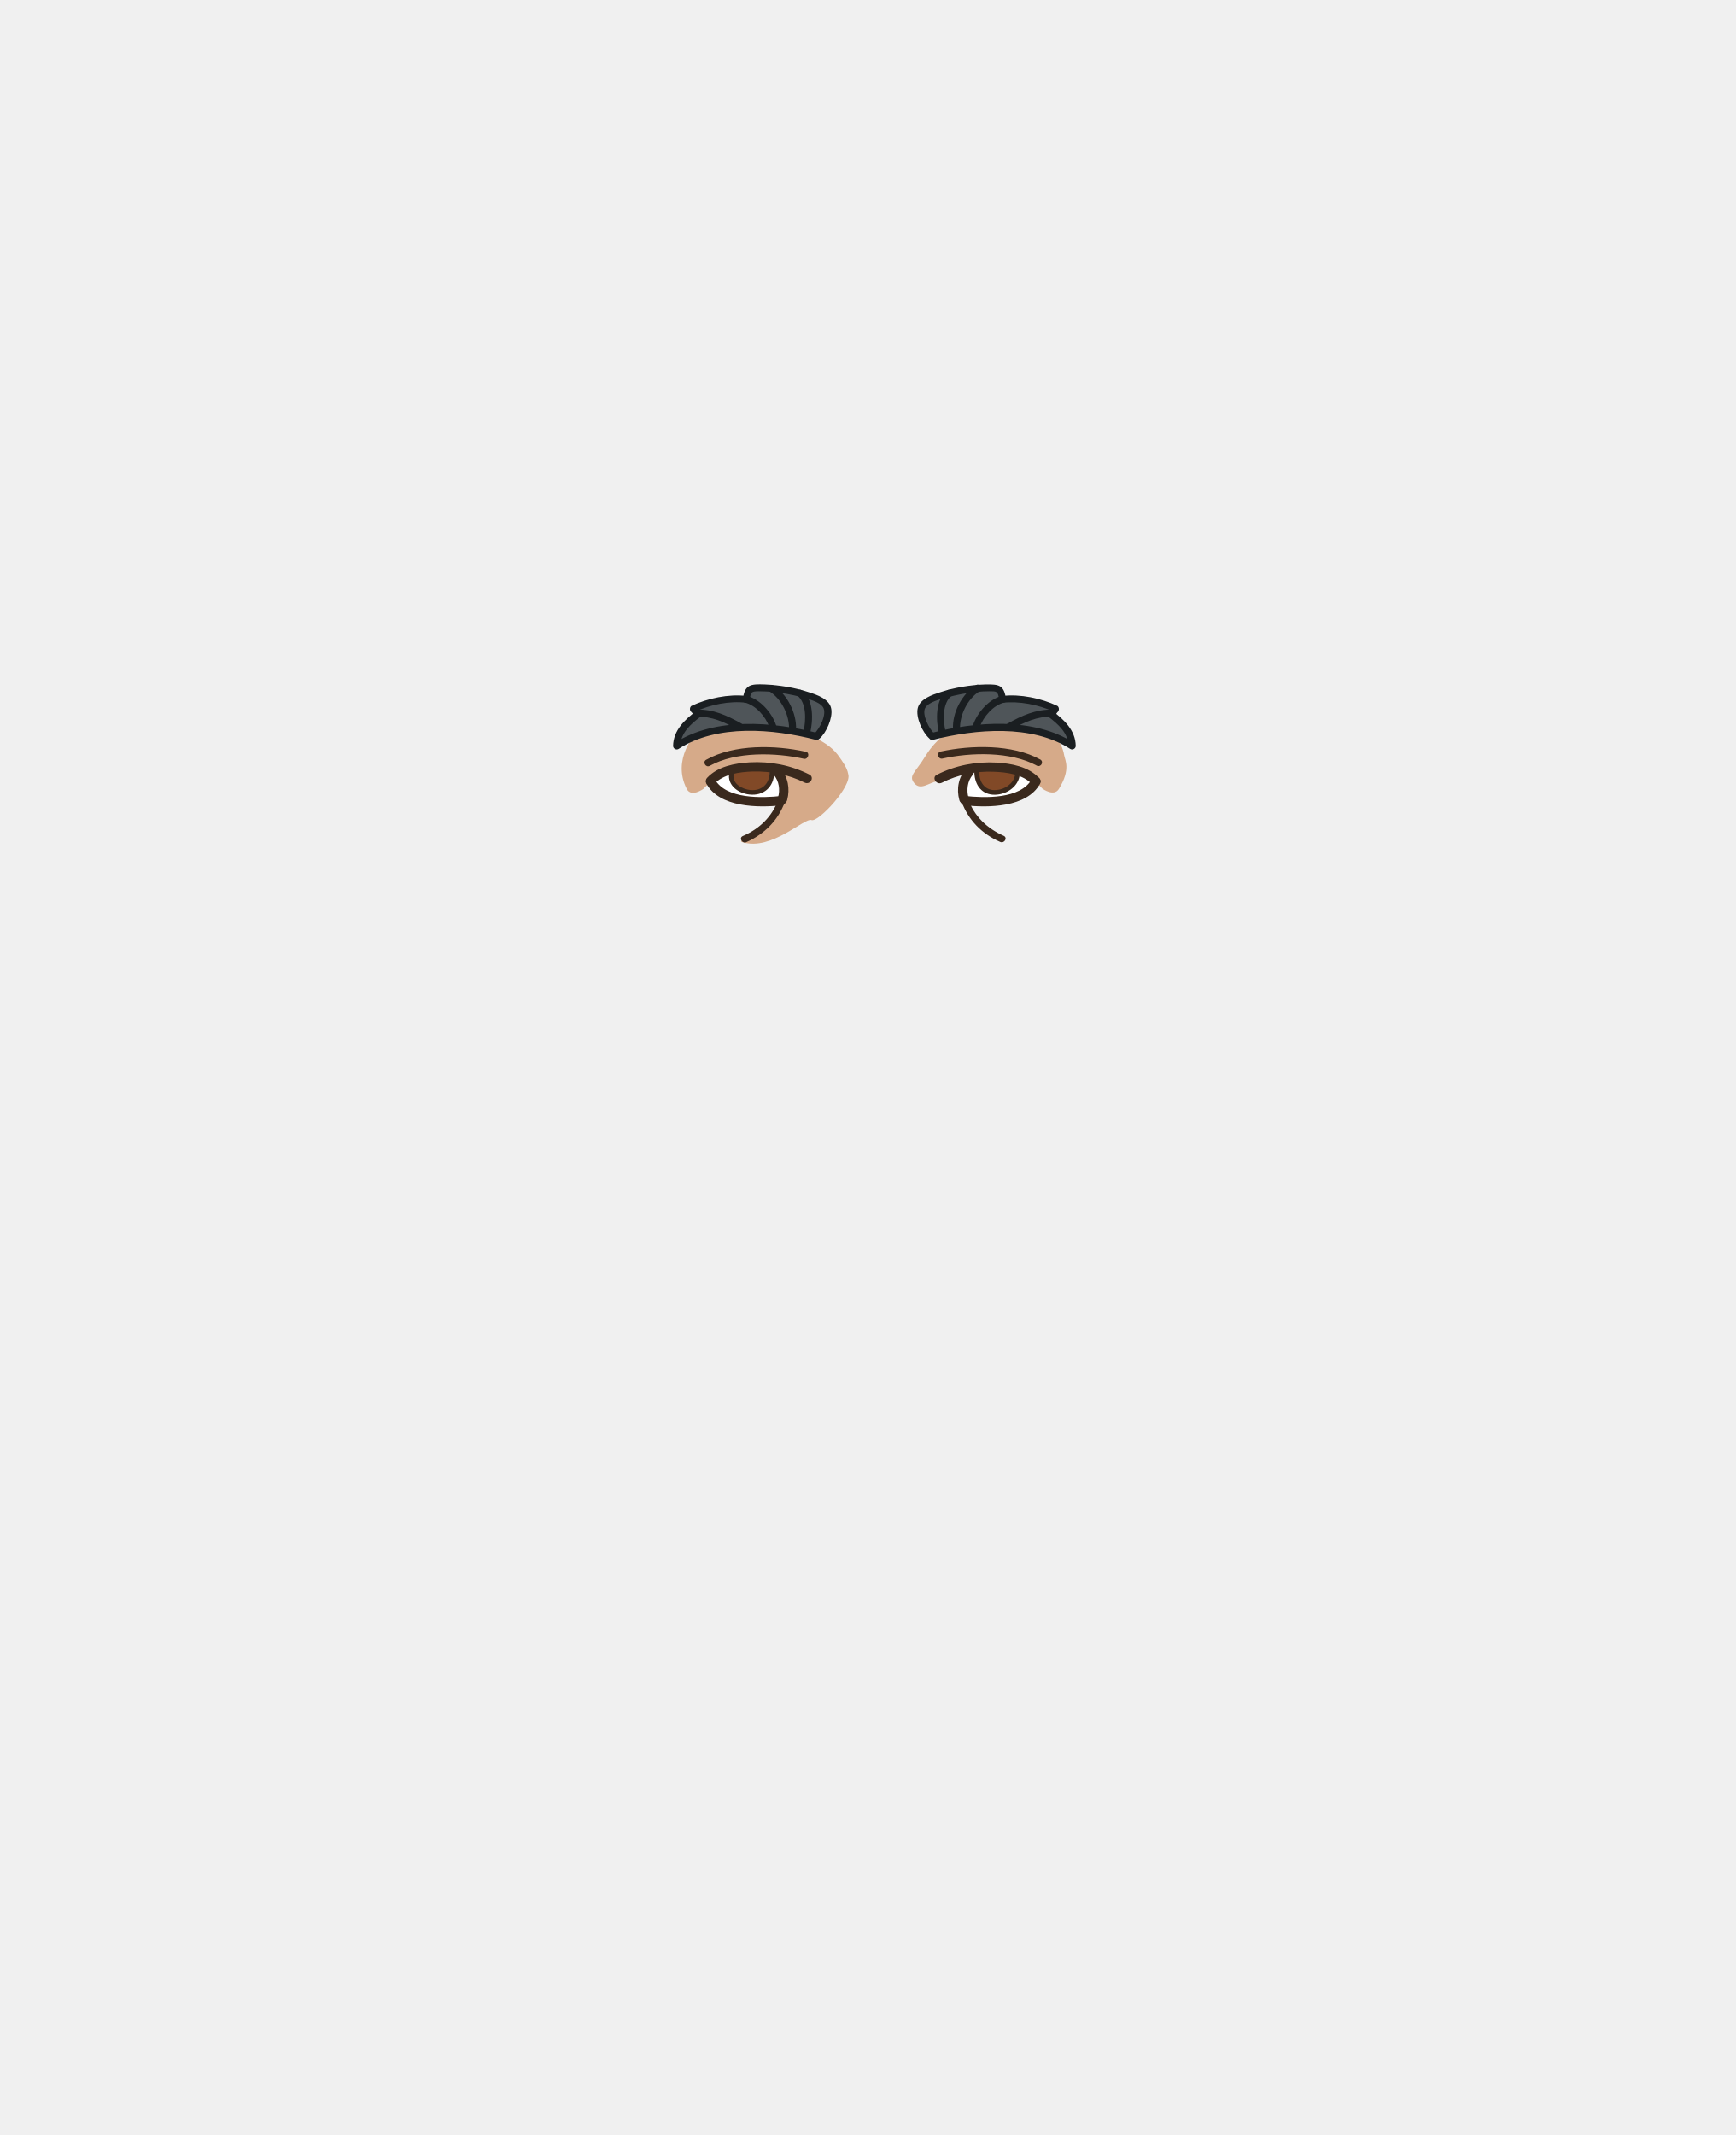
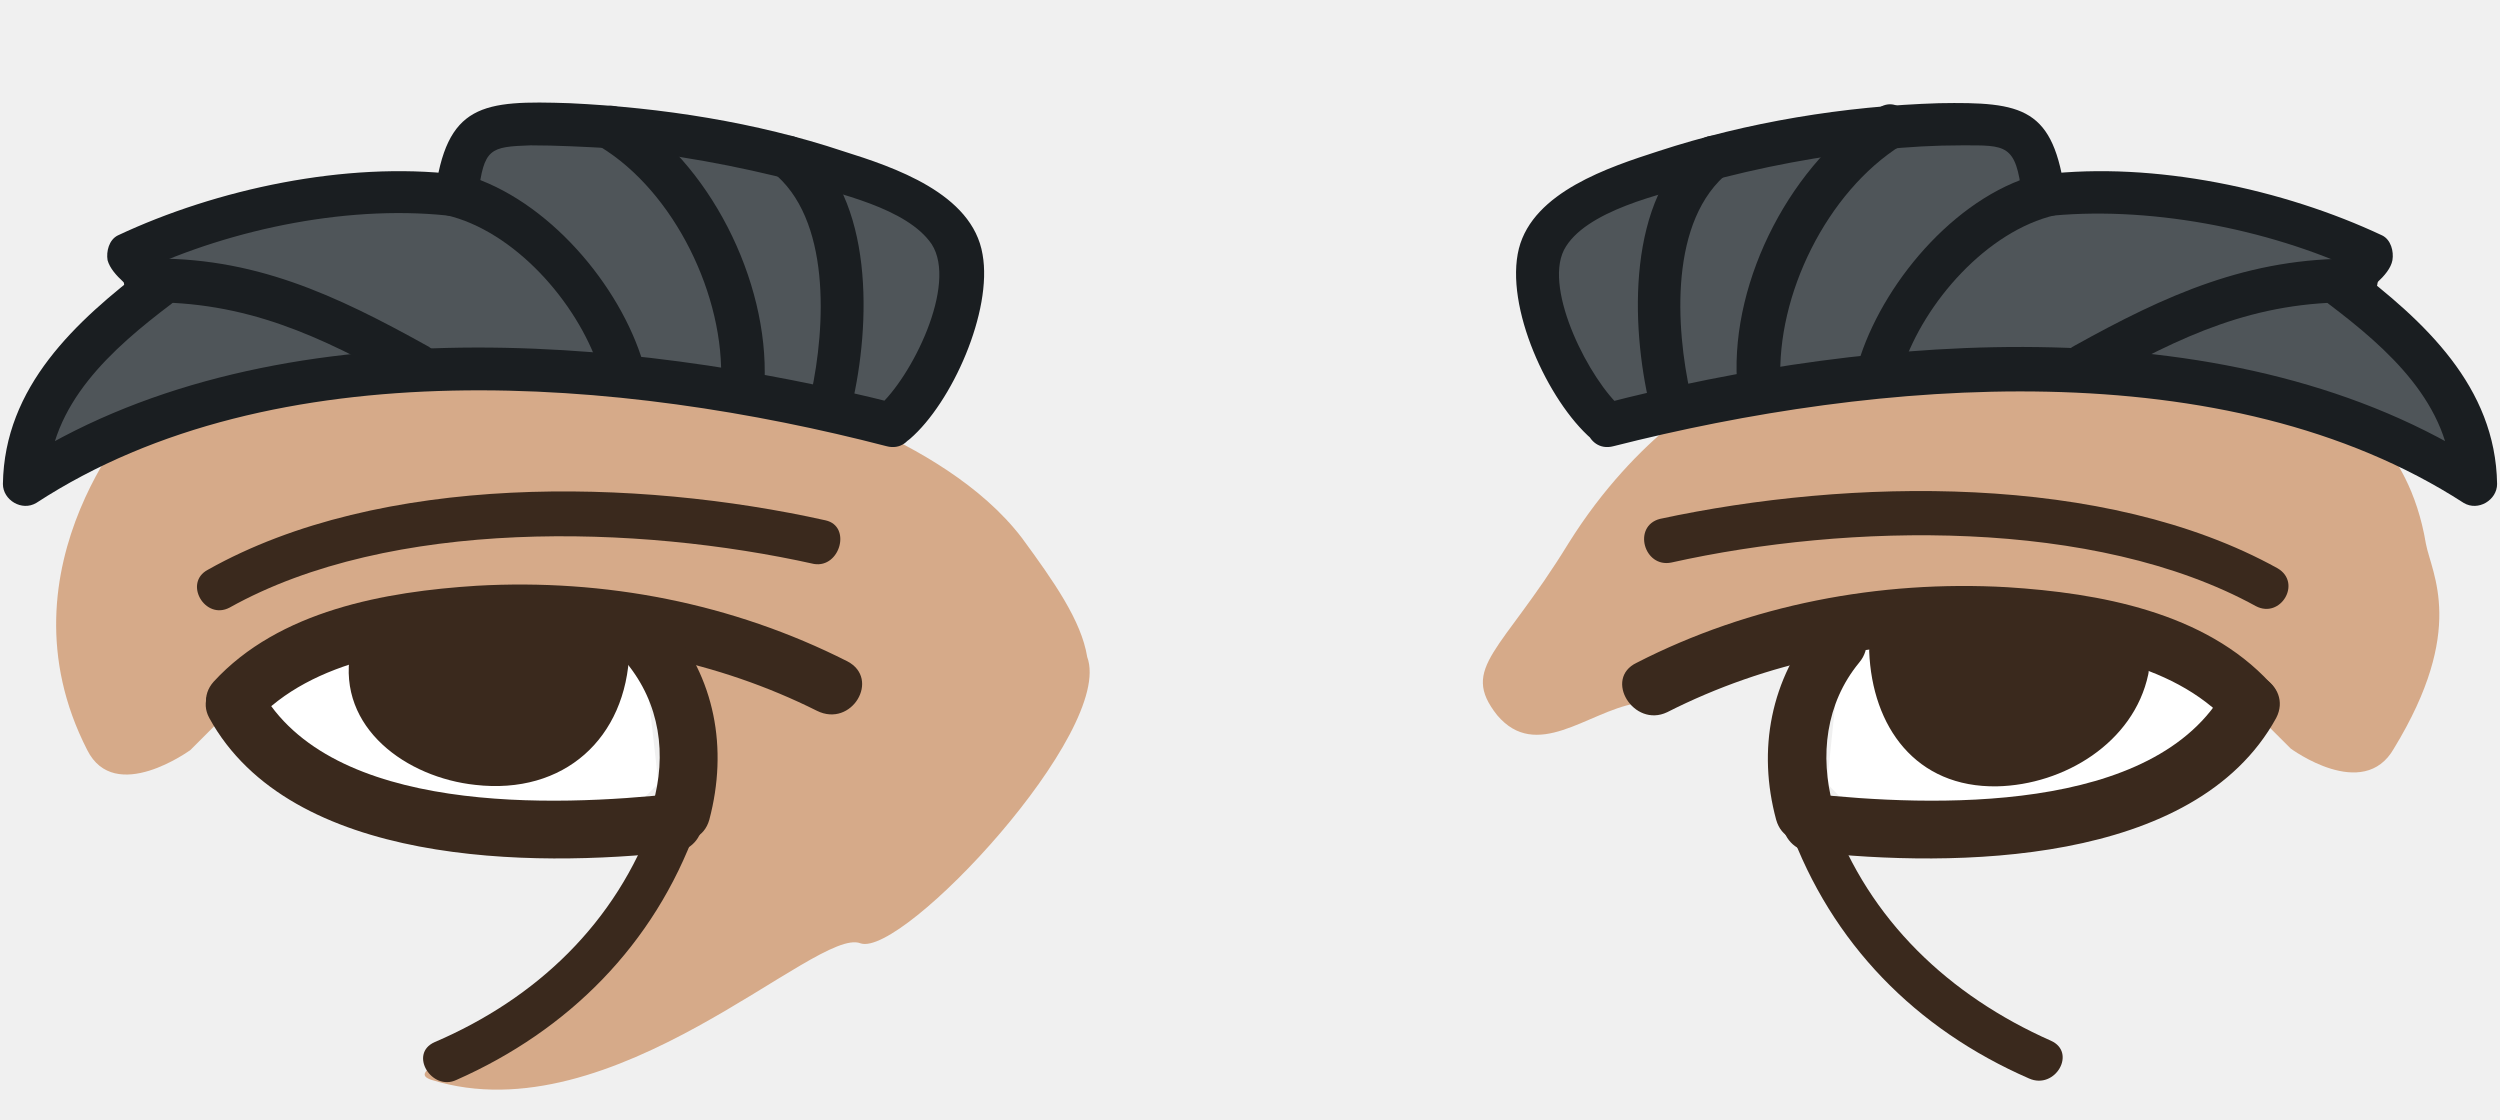
- <svg xmlns="http://www.w3.org/2000/svg" version="1.1" id="Layer_1" x="0px" y="0px" viewBox="0 0 739.6 909.9" style="enable-background:new 0 0 739.6 909.9;" xml:space="preserve">
+ <svg xmlns="http://www.w3.org/2000/svg" version="1.1" id="Layer_1" x="0px" y="0px" viewBox="0 0 172 77" style="enable-background:new 0 0 172 77;" xml:space="preserve">
  <style type="text/css">
- 	.st0{fill-rule:evenodd;clip-rule:evenodd;fill:#D6AA89;}
- 	.st1{fill-rule:evenodd;clip-rule:evenodd;fill:#FFFFFF;}
- 	.st2{fill-rule:evenodd;clip-rule:evenodd;fill:#814927;}
- 	.st3{fill:#3A291D;}
- 	.st4{fill:#4F5559;}
- 	.st5{fill:#1A1E21;}
+ 	.st0{fill:#D6AA89;}
+ 	.st1{fill:#FFFFFF;}
+ 	.st2{fill:#3A291D;}
+ 	.st3{fill:#4F5559;}
+ 	.st4{fill:#1A1E21;}
</style>
  <g>
    <g>
-       <path class="st0" d="M453.6,322c-1.2-7.2-5.9-9.4-5.9-9.4l-7.1-2.4l-8.3-1.2l-9.4-1.2l-7.1,1.2l-10.6,2.4c0,0-5.8,2.9-10.6,10.6    c-4.6,7.5-7.5,8.5-4.9,11.8c2.7,3.2,6.2-0.2,9.5-0.8c3.3-0.6,16.6-6.3,16.6-6.3h10.7l11.9,3.5l5.9,5.9c0,0,5,3.7,7.1,0    C456.4,327.9,454,324.1,453.6,322z" />
+       <path class="st0" d="M166.9,37.4c-1.2-7.2-5.9-9.4-5.9-9.4l-7.1-2.4l-8.3-1.2l-9.4-1.2l-7.1,1.2l-10.6,2.4c0,0-5.8,2.9-10.6,10.6    c-4.6,7.5-7.5,8.5-4.9,11.8c2.7,3.2,6.2-0.2,9.5-0.8s16.6-6.3,16.6-6.3h10.7l11.9,3.5l5.9,5.9c0,0,5,3.7,7.1,0    C169.7,43.3,167.3,39.5,166.9,37.4z" />
    </g>
    <g>
      <g>
-         <polygon class="st1" points="439.5,329.1 431.2,327.9 413.5,327.9 412.4,338.5 414.7,340.9 423,342.1 432.4,340.9 438.3,338.5      441.8,332.6    " />
+         <polygon class="st1" points="152.8,44.5 144.5,43.3 126.8,43.3 125.7,53.9 128,56.3 136.3,57.5 145.7,56.3 151.6,53.9 155.1,48         " />
      </g>
      <g>
-         <polygon class="st2" points="432.4,326.7 421.8,327.9 415.9,327.9 417.1,335 423,338.5 428.9,337.3 433.6,331.5    " />
+         <polygon class="st2" points="145.7,42.1 135.1,43.3 129.2,43.3 130.4,50.4 136.3,53.9 142.2,52.7 146.9,46.9    " />
      </g>
      <g>
        <g>
-           <path class="st3" d="M415.3,329.4c0.2,5.2,3.2,9.4,8.8,9.3c4.6-0.1,9.4-3,10.4-7.7c0.3-1.3-1.6-1.8-1.9-0.5      c-0.8,3.6-4.3,5.9-7.9,6.2c-4.6,0.4-7.2-2.9-7.3-7.3C417.3,328.1,415.3,328.1,415.3,329.4L415.3,329.4z" />
+           <path class="st2" d="M128.6,44.8c0.2,5.2,3.2,9.4,8.8,9.3c4.6-0.1,9.4-3,10.4-7.7c0.3-1.3-1.6-1.8-1.9-0.5      c-0.8,3.6-4.3,5.9-7.9,6.2c-4.6,0.4-7.2-2.9-7.3-7.3C130.6,43.5,128.6,43.5,128.6,44.8L128.6,44.8z" />
        </g>
        <g>
-           <path class="st3" d="M401.4,333.6c6.9-3.5,14.5-5,22.1-4.7c5.6,0.2,12.6,1.1,16.6,5.5c1.7,1.9,4.6-0.9,2.8-2.8      c-4.5-4.9-11.8-6.2-18.1-6.6c-8.8-0.5-17.7,1.2-25.5,5.2C397,331.3,399.1,334.7,401.4,333.6L401.4,333.6z" />
+           <path class="st2" d="M114.7,49c6.9-3.5,14.5-5,22.1-4.7c5.6,0.2,12.6,1.1,16.6,5.5c1.7,1.9,4.6-0.9,2.8-2.8      c-4.5-4.9-11.8-6.2-18.1-6.6c-8.8-0.5-17.7,1.2-25.5,5.2C110.3,46.7,112.4,50.1,114.7,49L114.7,49z" />
        </g>
        <g>
-           <path class="st3" d="M412.8,340c-0.9-3.4-0.5-7,1.8-9.8c1.7-2-1.2-4.8-2.8-2.8c-3.3,3.9-4.2,8.8-2.9,13.6      C409.6,343.5,413.4,342.5,412.8,340L412.8,340z" />
+           <path class="st2" d="M126.1,55.4c-0.9-3.4-0.5-7,1.8-9.8c1.7-2-1.2-4.8-2.8-2.8c-3.3,3.9-4.2,8.8-2.9,13.6      C122.9,58.9,126.7,57.9,126.1,55.4L126.1,55.4z" />
        </g>
        <g>
-           <path class="st3" d="M411.2,343.2c9.9,1.1,26.5,1,32.1-9.2c1.2-2.3-2.2-4.3-3.5-2c-4.8,8.7-20.3,8.1-28.6,7.2      C408.6,338.9,408.7,342.9,411.2,343.2L411.2,343.2z" />
+           <path class="st2" d="M124.5,58.6c9.9,1.1,26.5,1,32.1-9.2c1.2-2.3-2.2-4.3-3.5-2c-4.8,8.7-20.3,8.1-28.6,7.2      C121.9,54.3,122,58.3,124.5,58.6L124.5,58.6z" />
        </g>
        <g>
-           <path class="st3" d="M409.8,341.5c2.9,8,8.7,13.9,16.5,17.3c1.8,0.8,3.3-1.8,1.5-2.6c-7-3.1-12.5-8.3-15.1-15.5      C412,338.9,409.1,339.7,409.8,341.5L409.8,341.5z" />
+           <path class="st2" d="M123.1,56.9c2.9,8,8.7,13.9,16.5,17.3c1.8,0.8,3.3-1.8,1.5-2.6c-7-3.1-12.5-8.3-15.1-15.5      C125.3,54.3,122.4,55.1,123.1,56.9L123.1,56.9z" />
        </g>
      </g>
      <g>
-         <path class="st3" d="M401.7,323.3c12.1-2.7,29.1-3.1,40.2,3c1.7,0.9,3.2-1.6,1.5-2.6c-11.9-6.6-29.5-6.2-42.5-3.4     C399,320.8,399.8,323.7,401.7,323.3L401.7,323.3z" />
+         <path class="st2" d="M115,38.7c12.1-2.7,29.1-3.1,40.2,3c1.7,0.9,3.2-1.6,1.5-2.6c-11.9-6.6-29.5-6.2-42.5-3.4     C112.3,36.2,113.1,39.1,115,38.7L115,38.7z" />
      </g>
    </g>
    <g>
-       <path class="st0" d="M361.5,329.8c-0.4-2.5-2.3-5.2-4.5-8.2c-5.5-7.2-17.9-10.2-17.9-10.2l-10.6-2.4l-7.1-1.2L312,309l-8.3,1.2    l-7.1,2.4c0,0-10.4,10.9-3.9,23.6c1.9,3.8,7.1,0,7.1,0l5.9-5.9l11.9-3.5h10.7c0,0,1.4,0.8,3.4,1.9h0c0,0,2.7,9.2,1.2,13.7    c-4.4,12.7-19.9,15.4-16.5,16.5c12.5,3.9,26.5-10.6,29.5-9.4C348.8,350.5,363.4,334.9,361.5,329.8z" />
+       <path class="st0" d="M74.8,45.2c-0.4-2.5-2.3-5.2-4.5-8.2c-5.5-7.2-17.9-10.2-17.9-10.2l-10.6-2.4l-7.1-1.2l-9.4,1.2L17,25.6    L9.9,28c0,0-10.4,10.9-3.9,23.6c1.9,3.8,7.1,0,7.1,0l5.9-5.9l11.9-3.5h10.7c0,0,1.4,0.8,3.4,1.9l0,0c0,0,2.7,9.2,1.2,13.7    c-4.4,12.7-19.9,15.4-16.5,16.5c12.5,3.9,26.5-10.6,29.5-9.4C62.1,65.9,76.7,50.3,74.8,45.2z" />
    </g>
    <g>
      <g>
-         <polygon class="st1" points="330.8,327.9 313.1,327.9 304.9,329.1 302.5,332.6 306.1,338.5 312,340.9 321.4,342.1 329.6,340.9      332,338.5    " />
+         <polygon class="st1" points="44.1,43.3 26.4,43.3 18.2,44.5 15.8,48 19.4,53.9 25.3,56.3 34.7,57.5 42.9,56.3 45.3,53.9    " />
      </g>
      <g>
-         <polygon class="st2" points="322.6,327.9 312,326.7 310.8,331.5 315.5,337.3 321.4,338.5 327.3,335 328.5,327.9    " />
+         <polygon class="st2" points="35.9,43.3 25.3,42.1 24.1,46.9 28.8,52.7 34.7,53.9 40.6,50.4 41.8,43.3    " />
      </g>
      <g>
        <g>
-           <path class="st3" d="M328,329.4c-0.1,4.7-3.3,7.7-8.1,7.3c-3.4-0.3-7.9-2.6-7.2-6.7c0.2-1.3-1.7-1.8-1.9-0.5      c-0.9,5.2,3.9,8.6,8.6,9.1c6.1,0.7,10.4-3.2,10.6-9.2C330.1,328.1,328.1,328.1,328,329.4L328,329.4z" />
+           <path class="st2" d="M41.3,44.8c-0.1,4.7-3.3,7.7-8.1,7.3c-3.4-0.3-7.9-2.6-7.2-6.7c0.2-1.3-1.7-1.8-1.9-0.5      c-0.9,5.2,3.9,8.6,8.6,9.1c6.1,0.7,10.4-3.2,10.6-9.2C43.4,43.5,41.4,43.5,41.3,44.8L41.3,44.8z" />
        </g>
        <g>
-           <path class="st3" d="M345,330.1c-7.9-4-16.7-5.7-25.5-5.2c-6.3,0.4-13.6,1.7-18.1,6.6c-1.7,1.9,1.1,4.7,2.8,2.8      c4-4.4,11-5.3,16.6-5.5c7.7-0.2,15.3,1.3,22.1,4.7C345.3,334.7,347.3,331.3,345,330.1L345,330.1z" />
+           <path class="st2" d="M58.3,45.5c-7.9-4-16.7-5.7-25.5-5.2c-6.3,0.4-13.6,1.7-18.1,6.6c-1.7,1.9,1.1,4.7,2.8,2.8      c4-4.4,11-5.3,16.6-5.5c7.7-0.2,15.3,1.3,22.1,4.7C58.6,50.1,60.6,46.7,58.3,45.5L58.3,45.5z" />
        </g>
        <g>
-           <path class="st3" d="M335.5,341c1.3-4.9,0.4-9.8-2.9-13.6c-1.7-2-4.5,0.9-2.8,2.8c2.3,2.8,2.8,6.3,1.8,9.8      C330.9,342.5,334.8,343.5,335.5,341L335.5,341z" />
+           <path class="st2" d="M48.8,56.4c1.3-4.9,0.4-9.8-2.9-13.6c-1.7-2-4.5,0.9-2.8,2.8c2.3,2.8,2.8,6.3,1.8,9.8      C44.2,57.9,48.1,58.9,48.8,56.4L48.8,56.4z" />
        </g>
        <g>
-           <path class="st3" d="M333.2,339.2c-8.3,0.9-23.8,1.5-28.6-7.2c-1.2-2.3-4.7-0.2-3.5,2c5.6,10.2,22.2,10.3,32.1,9.2      C335.7,342.9,335.7,338.9,333.2,339.2L333.2,339.2z" />
+           <path class="st2" d="M46.5,54.6c-8.3,0.9-23.8,1.5-28.6-7.2c-1.2-2.3-4.7-0.2-3.5,2c5.6,10.2,22.2,10.3,32.1,9.2      C49,58.3,49,54.3,46.5,54.6L46.5,54.6z" />
        </g>
        <g>
-           <path class="st3" d="M331.7,340.8c-2.6,7.3-8.1,12.5-15.1,15.5c-1.8,0.8-0.2,3.4,1.5,2.6c7.7-3.4,13.6-9.3,16.5-17.3      C335.3,339.7,332.4,338.9,331.7,340.8L331.7,340.8z" />
+           <path class="st2" d="M45,56.2c-2.6,7.3-8.1,12.5-15.1,15.5c-1.8,0.8-0.2,3.4,1.5,2.6C39.1,70.9,45,65,47.9,57      C48.6,55.1,45.7,54.3,45,56.2L45,56.2z" />
        </g>
      </g>
      <g>
-         <path class="st3" d="M343.5,320.4c-13-2.9-30.6-3.3-42.5,3.4c-1.7,0.9-0.2,3.5,1.5,2.6c11.1-6.2,28.1-5.7,40.2-3     C344.5,323.7,345.3,320.8,343.5,320.4L343.5,320.4z" />
+         <path class="st2" d="M56.8,35.8c-13-2.9-30.6-3.3-42.5,3.4c-1.7,0.9-0.2,3.5,1.5,2.6c11.1-6.2,28.1-5.7,40.2-3     C57.8,39.1,58.6,36.2,56.8,35.8L56.8,35.8z" />
      </g>
    </g>
    <g>
-       <path class="st4" d="M456.3,316.9c-8.1-5-18.4-7.5-30.8-7.5c-8.7,0-18.5,1.3-28.2,3.8c-2.5-2.2-5-8-4.2-11    c0.7-2.8,5.2-4.3,8.2-5.3c4.8-1.6,10-2.6,15.4-3l0.2,0c1.2-0.1,2.3-0.2,3.2-0.2c0.6,0,1.1,0,1.6,0c3.6,0,4.3,0.4,4.9,3.2l0.4,1.7    l1.8-0.1c0.8-0.1,1.7-0.1,2.5-0.1c5.7,0,12.4,1.5,17.8,4c-0.1,0.1-0.1,0.1-0.2,0.2l-0.6,0.5l-0.1,0.8c0,0-0.3,1.3-0.3,1.3l0.9,0.8    C452.3,308.6,455.8,312.1,456.3,316.9z" />
+       <g>
+         <path class="st3" d="M169.6,32.3c-8.1-5-18.4-7.5-30.8-7.5c-8.7,0-18.5,1.3-28.2,3.8c-2.5-2.2-5-8-4.2-11     c0.7-2.8,5.2-4.3,8.2-5.3c4.8-1.6,10-2.6,15.4-3h0.2c1.2-0.1,2.3-0.2,3.2-0.2c0.6,0,1.1,0,1.6,0c3.6,0,4.3,0.4,4.9,3.2l0.4,1.7     l1.8-0.1c0.8-0.1,1.7-0.1,2.5-0.1c5.7,0,12.4,1.5,17.8,4c-0.1,0.1-0.1,0.1-0.2,0.2l-0.6,0.5l-0.1,0.8l-0.3,1.3l0.9,0.8     C165.6,24,169.1,27.5,169.6,32.3z" />
+         <path class="st3" d="M2.4,32.3c8.1-5,18.4-7.5,30.8-7.5c8.7,0,18.5,1.3,28.2,3.8c2.5-2.2,5-8,4.2-11c-0.7-2.8-5.2-4.3-8.2-5.3     c-4.8-1.6-10-2.6-15.4-3h-0.2c-1.2-0.1-2.3-0.2-3.2-0.2c-0.6,0-1.1,0-1.6,0c-3.6,0-4.3,0.4-4.9,3.2L31.7,14l-1.8-0.1     c-0.8-0.1-1.7-0.1-2.5-0.1c-5.7,0-12.4,1.5-17.8,4c0.1,0.1,0.1,0.1,0.2,0.2l0.6,0.5l0.1,0.8l0.3,1.3l-0.9,0.8     C6.4,24,2.9,27.5,2.4,32.3z" />
+       </g>
      <g>
        <g>
-           <path class="st5" d="M398.3,312.7c-2.2-1.9-5.4-8.1-4-10.9c1.4-2.7,6.8-3.9,9.5-4.6c4-1.1,8.2-1.9,12.3-2.3      c1.9-0.2,3.7-0.3,5.6-0.3c3,0,3.7-0.1,4.1,3.4c0.1,0.7,0.6,1.6,1.5,1.5c7-0.8,15.4,0.8,21.8,3.8c-0.2-0.6-0.5-1.1-0.7-1.7      c0.3-1.2-1.4,1.1-1.8,1.5c-0.7,0.8-0.5,1.8,0.3,2.4c4.1,3.1,8.4,6.9,8.5,12.4c0.8-0.4,1.5-0.9,2.3-1.3      c-17.1-11.1-42-9.1-60.8-4.2c-1.9,0.5-1.1,3.4,0.8,2.9c18.1-4.6,42.1-6.7,58.5,3.9c1,0.6,2.3-0.2,2.3-1.3c-0.1-6.7-5-11.2-10-15      c0.1,0.8,0.2,1.6,0.3,2.4c0.7-0.7,2.3-1.7,2.5-2.8c0.1-0.6-0.1-1.4-0.7-1.7c-6.8-3.2-15.7-5.1-23.3-4.2c0.5,0.5,1,1,1.5,1.5      c-0.8-6.1-2.9-6.5-8.7-6.4c-6.5,0.2-13.2,1.3-19.3,3.3c-3.4,1.1-8.6,2.8-9.6,6.7c-1,4,2,10.5,5,13.1      C397.6,316.1,399.7,314,398.3,312.7z" />
+           <g>
+             <path class="st4" d="M111.6,28.1c-2.2-1.9-5.4-8.1-4-10.9c1.4-2.7,6.8-3.9,9.5-4.6c4-1.1,8.2-1.9,12.3-2.3       c1.9-0.2,3.7-0.3,5.6-0.3c3,0,3.7-0.1,4.1,3.4c0.1,0.7,0.6,1.6,1.5,1.5c7-0.8,15.4,0.8,21.8,3.8c-0.2-0.6-0.5-1.1-0.7-1.7       c0.3-1.2-1.4,1.1-1.8,1.5c-0.7,0.8-0.5,1.8,0.3,2.4c4.1,3.1,8.4,6.9,8.5,12.4c0.8-0.4,1.5-0.9,2.3-1.3       c-17.1-11.1-42-9.1-60.8-4.2c-1.9,0.5-1.1,3.4,0.8,2.9c18.1-4.6,42.1-6.7,58.5,3.9c1,0.6,2.3-0.2,2.3-1.3       c-0.1-6.7-5-11.2-10-15c0.1,0.8,0.2,1.6,0.3,2.4c0.7-0.7,2.3-1.7,2.5-2.8c0.1-0.6-0.1-1.4-0.7-1.7c-6.8-3.2-15.7-5.1-23.3-4.2       c0.5,0.5,1,1,1.5,1.5c-0.8-6.1-2.9-6.5-8.7-6.4c-6.5,0.2-13.2,1.3-19.3,3.3c-3.4,1.1-8.6,2.8-9.6,6.7c-1,4,2,10.5,5,13.1       C110.9,31.5,113,29.4,111.6,28.1z" />
+           </g>
+           <g>
+             <path class="st4" d="M116.3,27.1c-1-4.5-1.5-12,2.7-15.3c1.5-1.2-0.6-3.3-2.1-2.1c-5,3.9-4.7,12.7-3.4,18.2       C113.8,29.8,116.7,29,116.3,27.1L116.3,27.1z" />
+           </g>
+           <g>
+             <path class="st4" d="M122.5,26.3c-0.3-6,3.2-13.1,8.3-16.3c1.6-1,0.1-3.6-1.5-2.6c-6,3.7-10.2,11.8-9.8,18.8       C119.6,28.2,122.6,28.2,122.5,26.3L122.5,26.3z" />
+           </g>
+           <g>
+             <path class="st4" d="M130.9,25.3c1.5-4.5,5.8-9.4,10.5-10.5c1.9-0.4,1.1-3.3-0.8-2.9c-5.7,1.3-10.8,7.2-12.6,12.6       C127.4,26.3,130.3,27.1,130.9,25.3L130.9,25.3z" />
+           </g>
+           <g>
+             <path class="st4" d="M144.2,26.4c5.9-3.3,10.9-5.7,17.9-5.6c-0.5-0.5-1-1-1.5-1.5c0.2-0.3,0.3-0.6,0.5-0.9       c-1.6,1-0.1,3.6,1.5,2.6c0.7-0.4,0.9-0.9,1-1.7c0.1-0.8-0.7-1.5-1.5-1.5c-7.4-0.1-13.1,2.5-19.4,6       C141,24.7,142.5,27.3,144.2,26.4L144.2,26.4z" />
+           </g>
        </g>
        <g>
-           <path class="st5" d="M403,311.7c-1-4.5-1.5-12,2.7-15.3c1.5-1.2-0.6-3.3-2.1-2.1c-5,3.9-4.7,12.7-3.4,18.2      C400.5,314.4,403.4,313.6,403,311.7L403,311.7z" />
-         </g>
-         <g>
-           <path class="st5" d="M409.2,310.9c-0.3-6,3.2-13.1,8.3-16.3c1.6-1,0.1-3.6-1.5-2.6c-6,3.7-10.2,11.8-9.8,18.8      C406.3,312.8,409.3,312.8,409.2,310.9L409.2,310.9z" />
-         </g>
-         <g>
-           <path class="st5" d="M417.6,309.9c1.5-4.5,5.8-9.4,10.5-10.5c1.9-0.4,1.1-3.3-0.8-2.9c-5.7,1.3-10.8,7.2-12.6,12.6      C414.1,310.9,417,311.7,417.6,309.9L417.6,309.9z" />
-         </g>
-         <g>
-           <path class="st5" d="M430.9,311c5.9-3.3,10.9-5.7,17.9-5.6c-0.5-0.5-1-1-1.5-1.5c0.2-0.3,0.3-0.6,0.5-0.9      c-1.6,1-0.1,3.6,1.5,2.6c0.7-0.4,0.9-0.9,1-1.7c0.1-0.8-0.7-1.5-1.5-1.5c-7.4-0.1-13.1,2.5-19.4,6      C427.7,309.3,429.2,311.9,430.9,311L430.9,311z" />
-         </g>
-       </g>
-     </g>
-     <g>
-       <path class="st4" d="M289.1,316.9c8.1-5,18.4-7.5,30.8-7.5c8.7,0,18.5,1.3,28.2,3.8c2.5-2.2,5-8,4.2-11c-0.7-2.8-5.2-4.3-8.2-5.3    c-4.8-1.6-10-2.6-15.4-3l-0.2,0c-1.2-0.1-2.3-0.2-3.2-0.2c-0.6,0-1.1,0-1.6,0c-3.6,0-4.3,0.4-4.9,3.2l-0.4,1.7l-1.8-0.1    c-0.8-0.1-1.7-0.1-2.5-0.1c-5.7,0-12.4,1.5-17.8,4c0.1,0.1,0.1,0.1,0.2,0.2l0.6,0.5l0.1,0.8c0,0,0.3,1.3,0.3,1.3l-0.9,0.8    C293.1,308.6,289.6,312.1,289.1,316.9z" />
-       <g>
-         <g>
-           <path class="st5" d="M349.3,314.8c2.9-2.5,5.7-8.8,5-12.7c-0.7-4.2-6.1-6-9.6-7.1c-6-2-12.5-3-18.8-3.3c-6-0.2-8.5,0-9.3,6.4      c0.5-0.5,1-1,1.5-1.5c-7.6-0.9-16.5,1-23.3,4.2c-0.6,0.3-0.8,1.1-0.7,1.7c0.3,1.1,1.8,2,2.5,2.8c0.1-0.8,0.2-1.6,0.3-2.4      c-5,3.8-9.9,8.3-10,15c0,1.1,1.3,1.9,2.3,1.3c16.4-10.7,40.4-8.6,58.5-3.9c1.9,0.5,2.7-2.4,0.8-2.9c-18.9-4.8-43.7-6.9-60.8,4.2      c0.8,0.4,1.5,0.9,2.3,1.3c0.1-5.5,4.4-9.3,8.5-12.4c0.8-0.6,1-1.6,0.3-2.4c-0.4-0.4-2-2.6-1.8-1.5c-0.2,0.6-0.5,1.1-0.7,1.7      c6.4-3,14.7-4.7,21.8-3.8c0.9,0.1,1.4-0.8,1.5-1.5c0.4-3.2,0.8-3.3,3.6-3.4c1.8,0,3.7,0.1,5.5,0.2c4.3,0.4,8.7,1.2,12.9,2.3      c2.7,0.8,7.5,1.8,9.2,4.3c1.8,2.8-1.4,9.2-3.7,11.2C345.7,314,347.8,316.1,349.3,314.8z" />
-         </g>
-         <g>
-           <path class="st5" d="M345.3,312.5c1.3-5.5,1.6-14.3-3.4-18.2c-1.5-1.2-3.6,0.9-2.1,2.1c4.1,3.2,3.7,10.7,2.7,15.3      C342,313.6,344.9,314.4,345.3,312.5L345.3,312.5z" />
-         </g>
-         <g>
-           <path class="st5" d="M339.3,310.9c0.3-7-3.8-15.2-9.8-18.8c-1.7-1-3.2,1.6-1.5,2.6c5.1,3.1,8.6,10.3,8.3,16.3      C336.2,312.8,339.2,312.8,339.3,310.9L339.3,310.9z" />
-         </g>
-         <g>
-           <path class="st5" d="M330.8,309.1c-1.8-5.4-6.9-11.2-12.6-12.6c-1.9-0.4-2.7,2.5-0.8,2.9c4.7,1.1,9,6,10.5,10.5      C328.5,311.7,331.4,310.9,330.8,309.1L330.8,309.1z" />
-         </g>
-         <g>
-           <path class="st5" d="M316.1,308.4c-6.3-3.5-12-6.2-19.4-6c-0.8,0-1.6,0.7-1.5,1.5c0.1,0.8,0.3,1.2,1,1.7c1.6,1,3.1-1.6,1.5-2.6      c0.2,0.3,0.3,0.6,0.5,0.9c-0.5,0.5-1,1-1.5,1.5c6.9-0.1,12,2.3,17.9,5.6C316.3,311.9,317.8,309.3,316.1,308.4L316.1,308.4z" />
+           <g>
+             <path class="st4" d="M62.6,30.2c2.9-2.5,5.7-8.8,5-12.7c-0.7-4.2-6.1-6-9.6-7.1c-6-2-12.5-3-18.8-3.3c-6-0.2-8.5,0-9.3,6.4       c0.5-0.5,1-1,1.5-1.5c-7.6-0.9-16.5,1-23.3,4.2c-0.6,0.3-0.8,1.1-0.7,1.7c0.3,1.1,1.8,2,2.5,2.8c0.1-0.8,0.2-1.6,0.3-2.4       c-5,3.8-9.9,8.3-10,15c0,1.1,1.3,1.9,2.3,1.3C18.9,23.9,42.9,26,61,30.7c1.9,0.5,2.7-2.4,0.8-2.9C42.9,23,18.1,20.9,1,32       c0.8,0.4,1.5,0.9,2.3,1.3c0.1-5.5,4.4-9.3,8.5-12.4c0.8-0.6,1-1.6,0.3-2.4c-0.4-0.4-2-2.6-1.8-1.5c-0.2,0.6-0.5,1.1-0.7,1.7       c6.4-3,14.7-4.7,21.8-3.8c0.9,0.1,1.4-0.8,1.5-1.5c0.4-3.2,0.8-3.3,3.6-3.4c1.8,0,3.7,0.1,5.5,0.2c4.3,0.4,8.7,1.2,12.9,2.3       c2.7,0.8,7.5,1.8,9.2,4.3c1.8,2.8-1.4,9.2-3.7,11.2C59,29.4,61.1,31.5,62.6,30.2z" />
+           </g>
+           <g>
+             <path class="st4" d="M58.6,27.9c1.3-5.5,1.6-14.3-3.4-18.2c-1.5-1.2-3.6,0.9-2.1,2.1c4.1,3.2,3.7,10.7,2.7,15.3       C55.3,29,58.2,29.8,58.6,27.9L58.6,27.9z" />
+           </g>
+           <g>
+             <path class="st4" d="M52.6,26.3c0.3-7-3.8-15.2-9.8-18.8c-1.7-1-3.2,1.6-1.5,2.6c5.1,3.1,8.6,10.3,8.3,16.3       C49.5,28.2,52.5,28.2,52.6,26.3L52.6,26.3z" />
+           </g>
+           <g>
+             <path class="st4" d="M44.1,24.5c-1.8-5.4-6.9-11.2-12.6-12.6c-1.9-0.4-2.7,2.5-0.8,2.9c4.7,1.1,9,6,10.5,10.5       C41.8,27.1,44.7,26.3,44.1,24.5L44.1,24.5z" />
+           </g>
+           <g>
+             <path class="st4" d="M29.4,23.8c-6.3-3.5-12-6.2-19.4-6c-0.8,0-1.6,0.7-1.5,1.5s0.3,1.2,1,1.7c1.6,1,3.1-1.6,1.5-2.6       c0.2,0.3,0.3,0.6,0.5,0.9c-0.5,0.5-1,1-1.5,1.5c6.9-0.1,12,2.3,17.9,5.6C29.6,27.3,31.1,24.7,29.4,23.8L29.4,23.8z" />
+           </g>
        </g>
      </g>
    </g>
  </g>
</svg>
